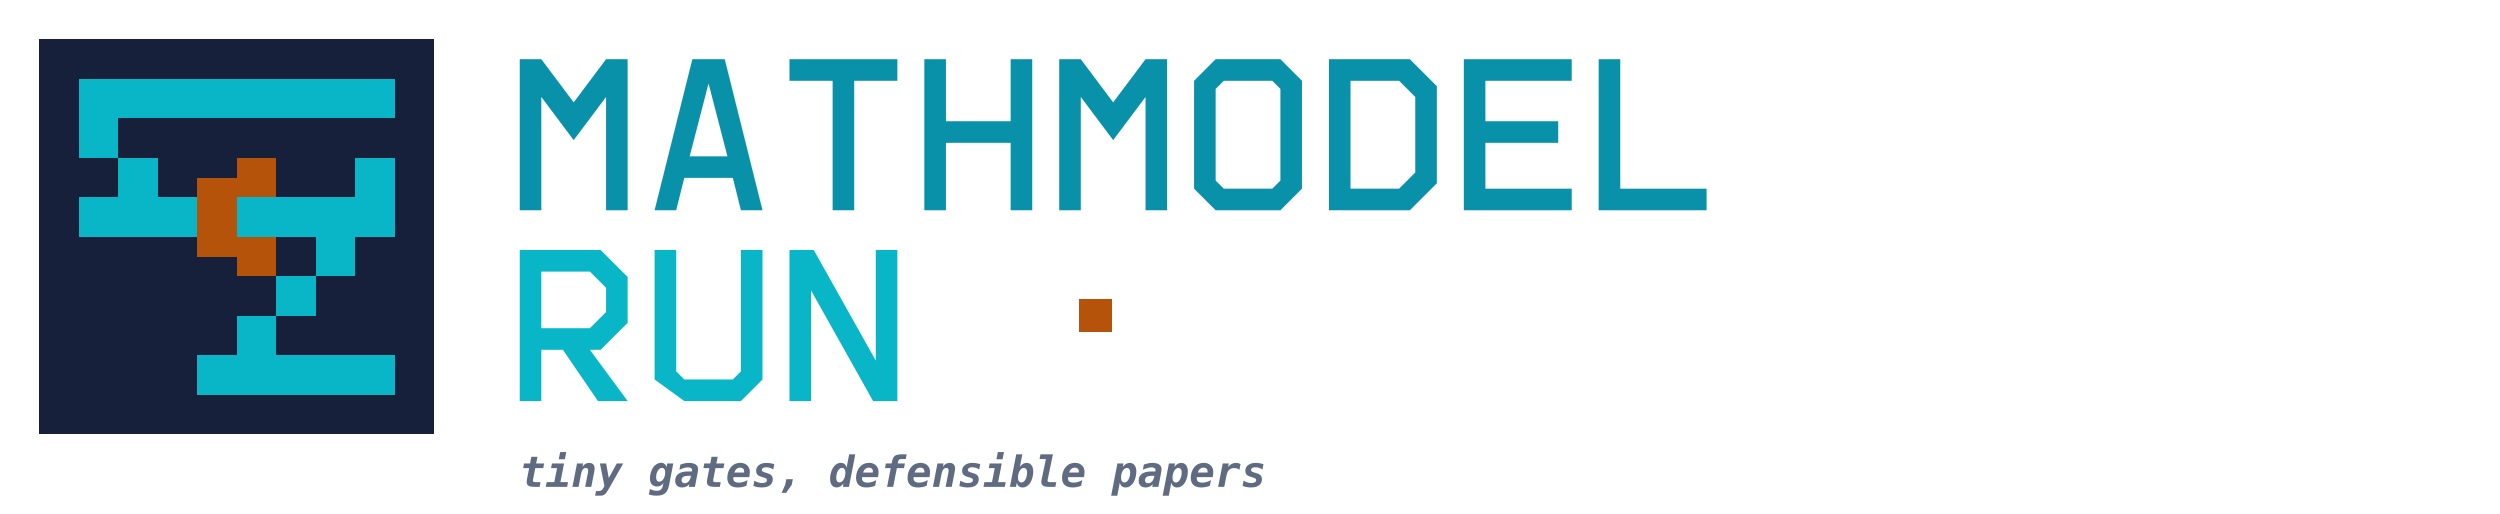
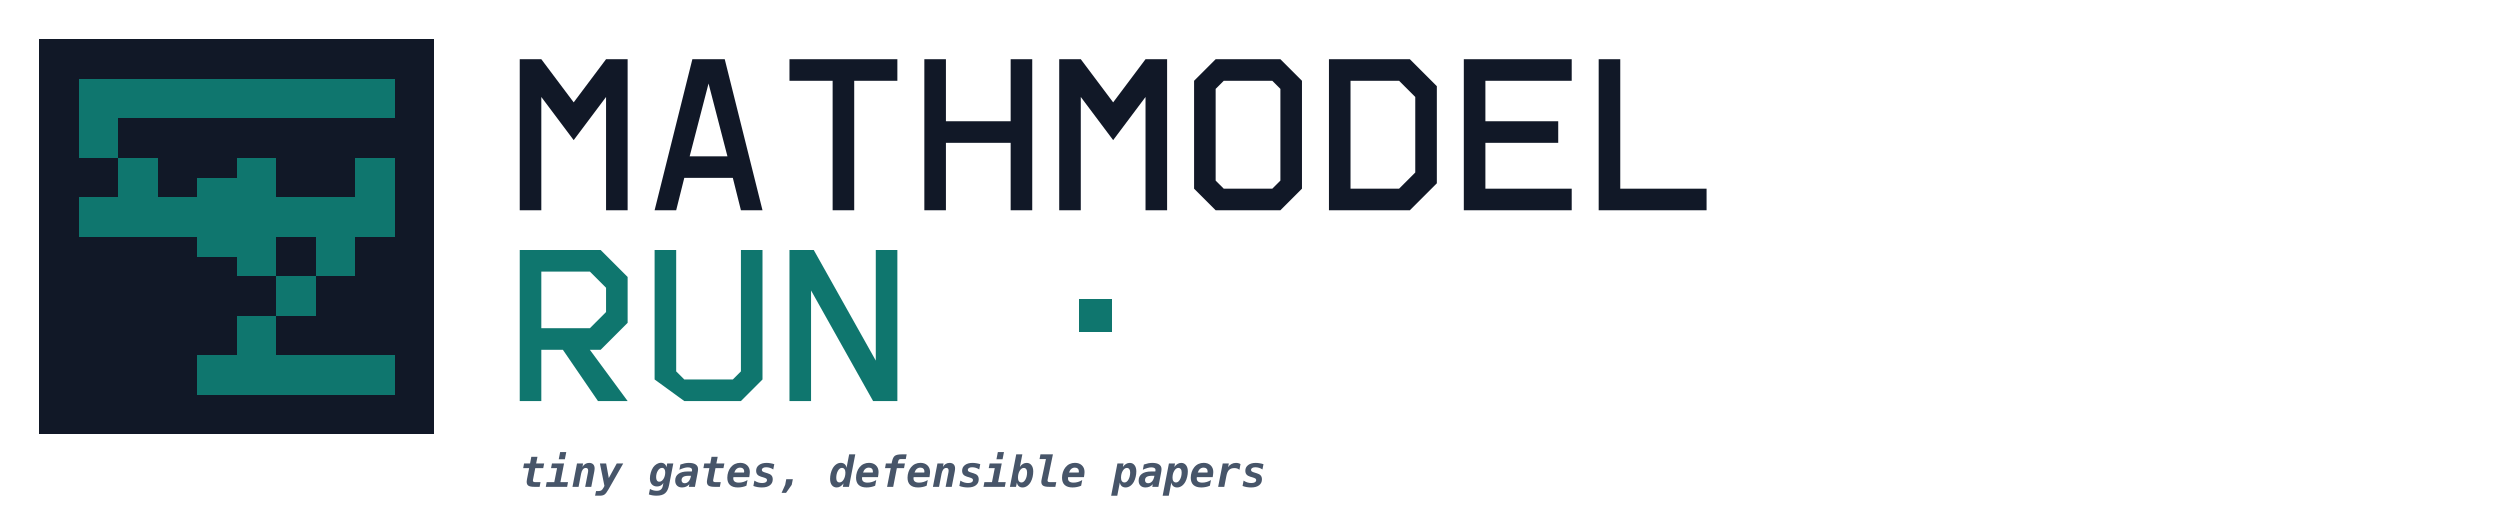
<svg xmlns="http://www.w3.org/2000/svg" viewBox="0 0 760 156" role="img" aria-labelledby="title desc">
  <style>
-     .ink { fill: #17203a; }
-     .wordmark { fill: #0891a8; }
-     .blue { fill: #08b6c7; }
-     .amber { fill: #b45309; }
-     .muted { fill: #5f6b80; }
+     .ink { fill: #111827; }
+     .wordmark { fill: #111827; }
+     .blue { fill: #0f766e; }
+     .amber { fill: #0f766e; }
+     .muted { fill: #475569; }
    .pixel { shape-rendering: crispEdges; }
+     @media (prefers-color-scheme: dark) {
+       .ink { fill: #f8fafc; }
+       .wordmark { fill: #f8fafc; }
+       .blue { fill: #5eead4; }
+       .amber { fill: #5eead4; }
+       .muted { fill: #cbd5e1; }
+     }
  </style>
  <g class="pixel" transform="translate(12 12)">
    <rect class="ink" x="0" y="0" width="120" height="120" />
    <rect class="blue" x="12" y="12" width="96" height="12" />
    <rect class="blue" x="12" y="24" width="12" height="12" />
    <rect class="blue" x="24" y="36" width="12" height="12" />
    <rect class="blue" x="36" y="48" width="48" height="12" />
    <rect class="amber" x="48" y="48" width="12" height="12" />
    <rect class="amber" x="60" y="36" width="12" height="12" />
    <rect class="amber" x="60" y="60" width="12" height="12" />
    <rect class="blue" x="84" y="48" width="12" height="12" />
    <rect class="blue" x="96" y="36" width="12" height="12" />
    <rect class="blue" x="84" y="60" width="12" height="12" />
    <rect class="blue" x="72" y="72" width="12" height="12" />
    <rect class="blue" x="60" y="84" width="12" height="12" />
    <rect class="blue" x="48" y="96" width="60" height="12" />
    <rect class="blue" x="12" y="48" width="24" height="12" />
    <rect class="blue" x="84" y="48" width="24" height="12" />
    <rect class="amber" x="48" y="42" width="12" height="6" />
    <rect class="amber" x="48" y="60" width="12" height="6" />
  </g>
  <defs>
    <g id="M">
      <path d="M0 56V0h8l12 16L32 0h8v56h-8V14L20 30 8 14v42z" />
    </g>
    <g id="A">
      <path d="M0 56L14 0h12l14 56h-8l-3-12H11L8 56zm13-20h14l-7-27z" />
    </g>
    <g id="T">
      <path d="M0 0h40v8H24v48h-8V8H0z" />
    </g>
    <g id="H">
      <path d="M0 0h8v23h24V0h8v56h-8V31H8v25H0z" />
    </g>
    <g id="O">
      <path d="M8 0h24l8 8v40l-8 8H8L0 48V8zm3 8L8 11v34l3 3h18l3-3V11l-3-3z" />
    </g>
    <g id="D">
      <path d="M0 0h30l10 10v36L30 56H0zm8 8v40h18l6-6V14l-6-6z" />
    </g>
    <g id="E">
      <path d="M0 0h40v8H8v15h27v8H8v17h32v8H0z" />
    </g>
    <g id="L">
      <path d="M0 0h8v48h32v8H0z" />
    </g>
    <g id="R">
      <path d="M0 0h30l10 10v17L30 37h-4l14 19H29L16 37H8v19H0zm8 8v21h18l6-6V14l-6-6z" />
    </g>
    <g id="U">
      <path d="M0 0h8v45l3 3h18l3-3V0h8v48l-8 8H11L0 48z" />
    </g>
    <g id="N">
      <path d="M0 56V0h9l23 41V0h8v56h-9L8 15v41z" />
    </g>
  </defs>
  <g class="wordmark" transform="translate(158 18) scale(.82)">
    <use href="#M" />
    <use href="#A" x="50" />
    <use href="#T" x="100" />
    <use href="#H" x="150" />
    <use href="#M" x="200" />
    <use href="#O" x="250" />
    <use href="#D" x="300" />
    <use href="#E" x="350" />
    <use href="#L" x="400" />
  </g>
  <g class="blue" transform="translate(158 76) scale(.82)">
    <use href="#R" />
    <use href="#U" x="50" />
    <use href="#N" x="100" />
  </g>
  <rect class="amber pixel" x="328" y="91" width="10" height="10" />
  <text class="muted" x="158" y="148" font-family="monospace" font-size="13" font-style="italic" font-weight="700">tiny gates, defensible papers</text>
</svg>
